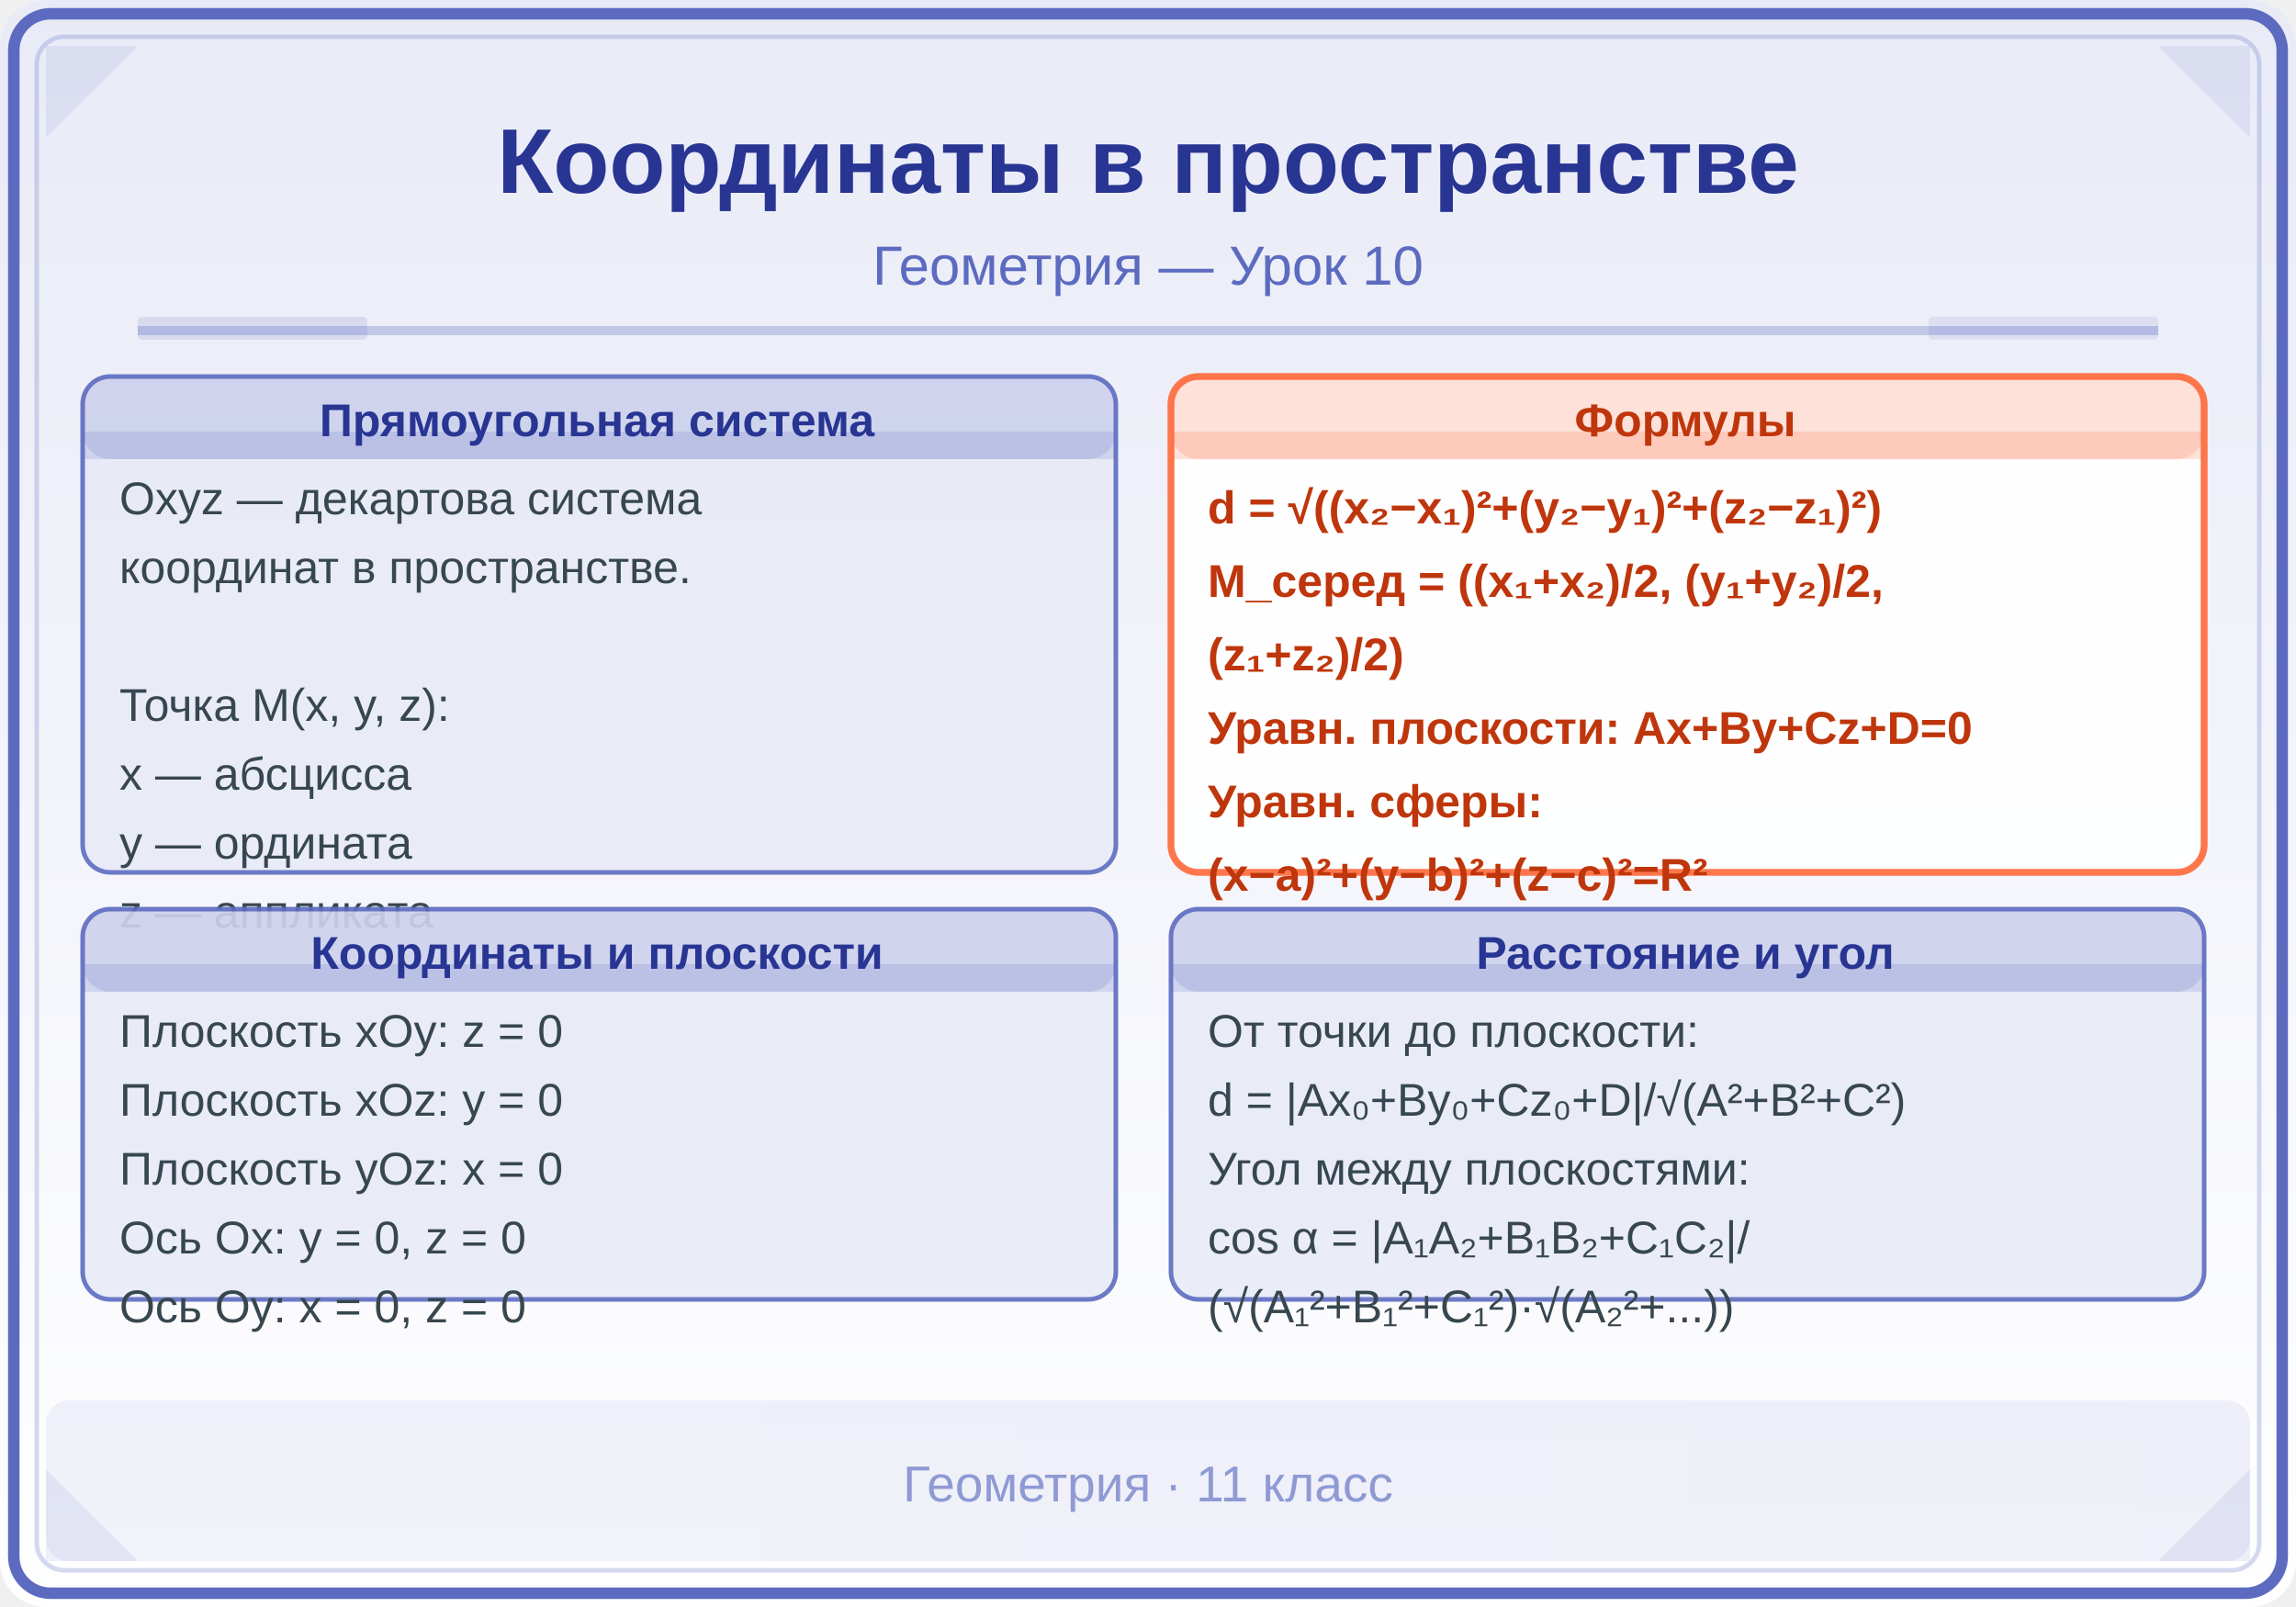
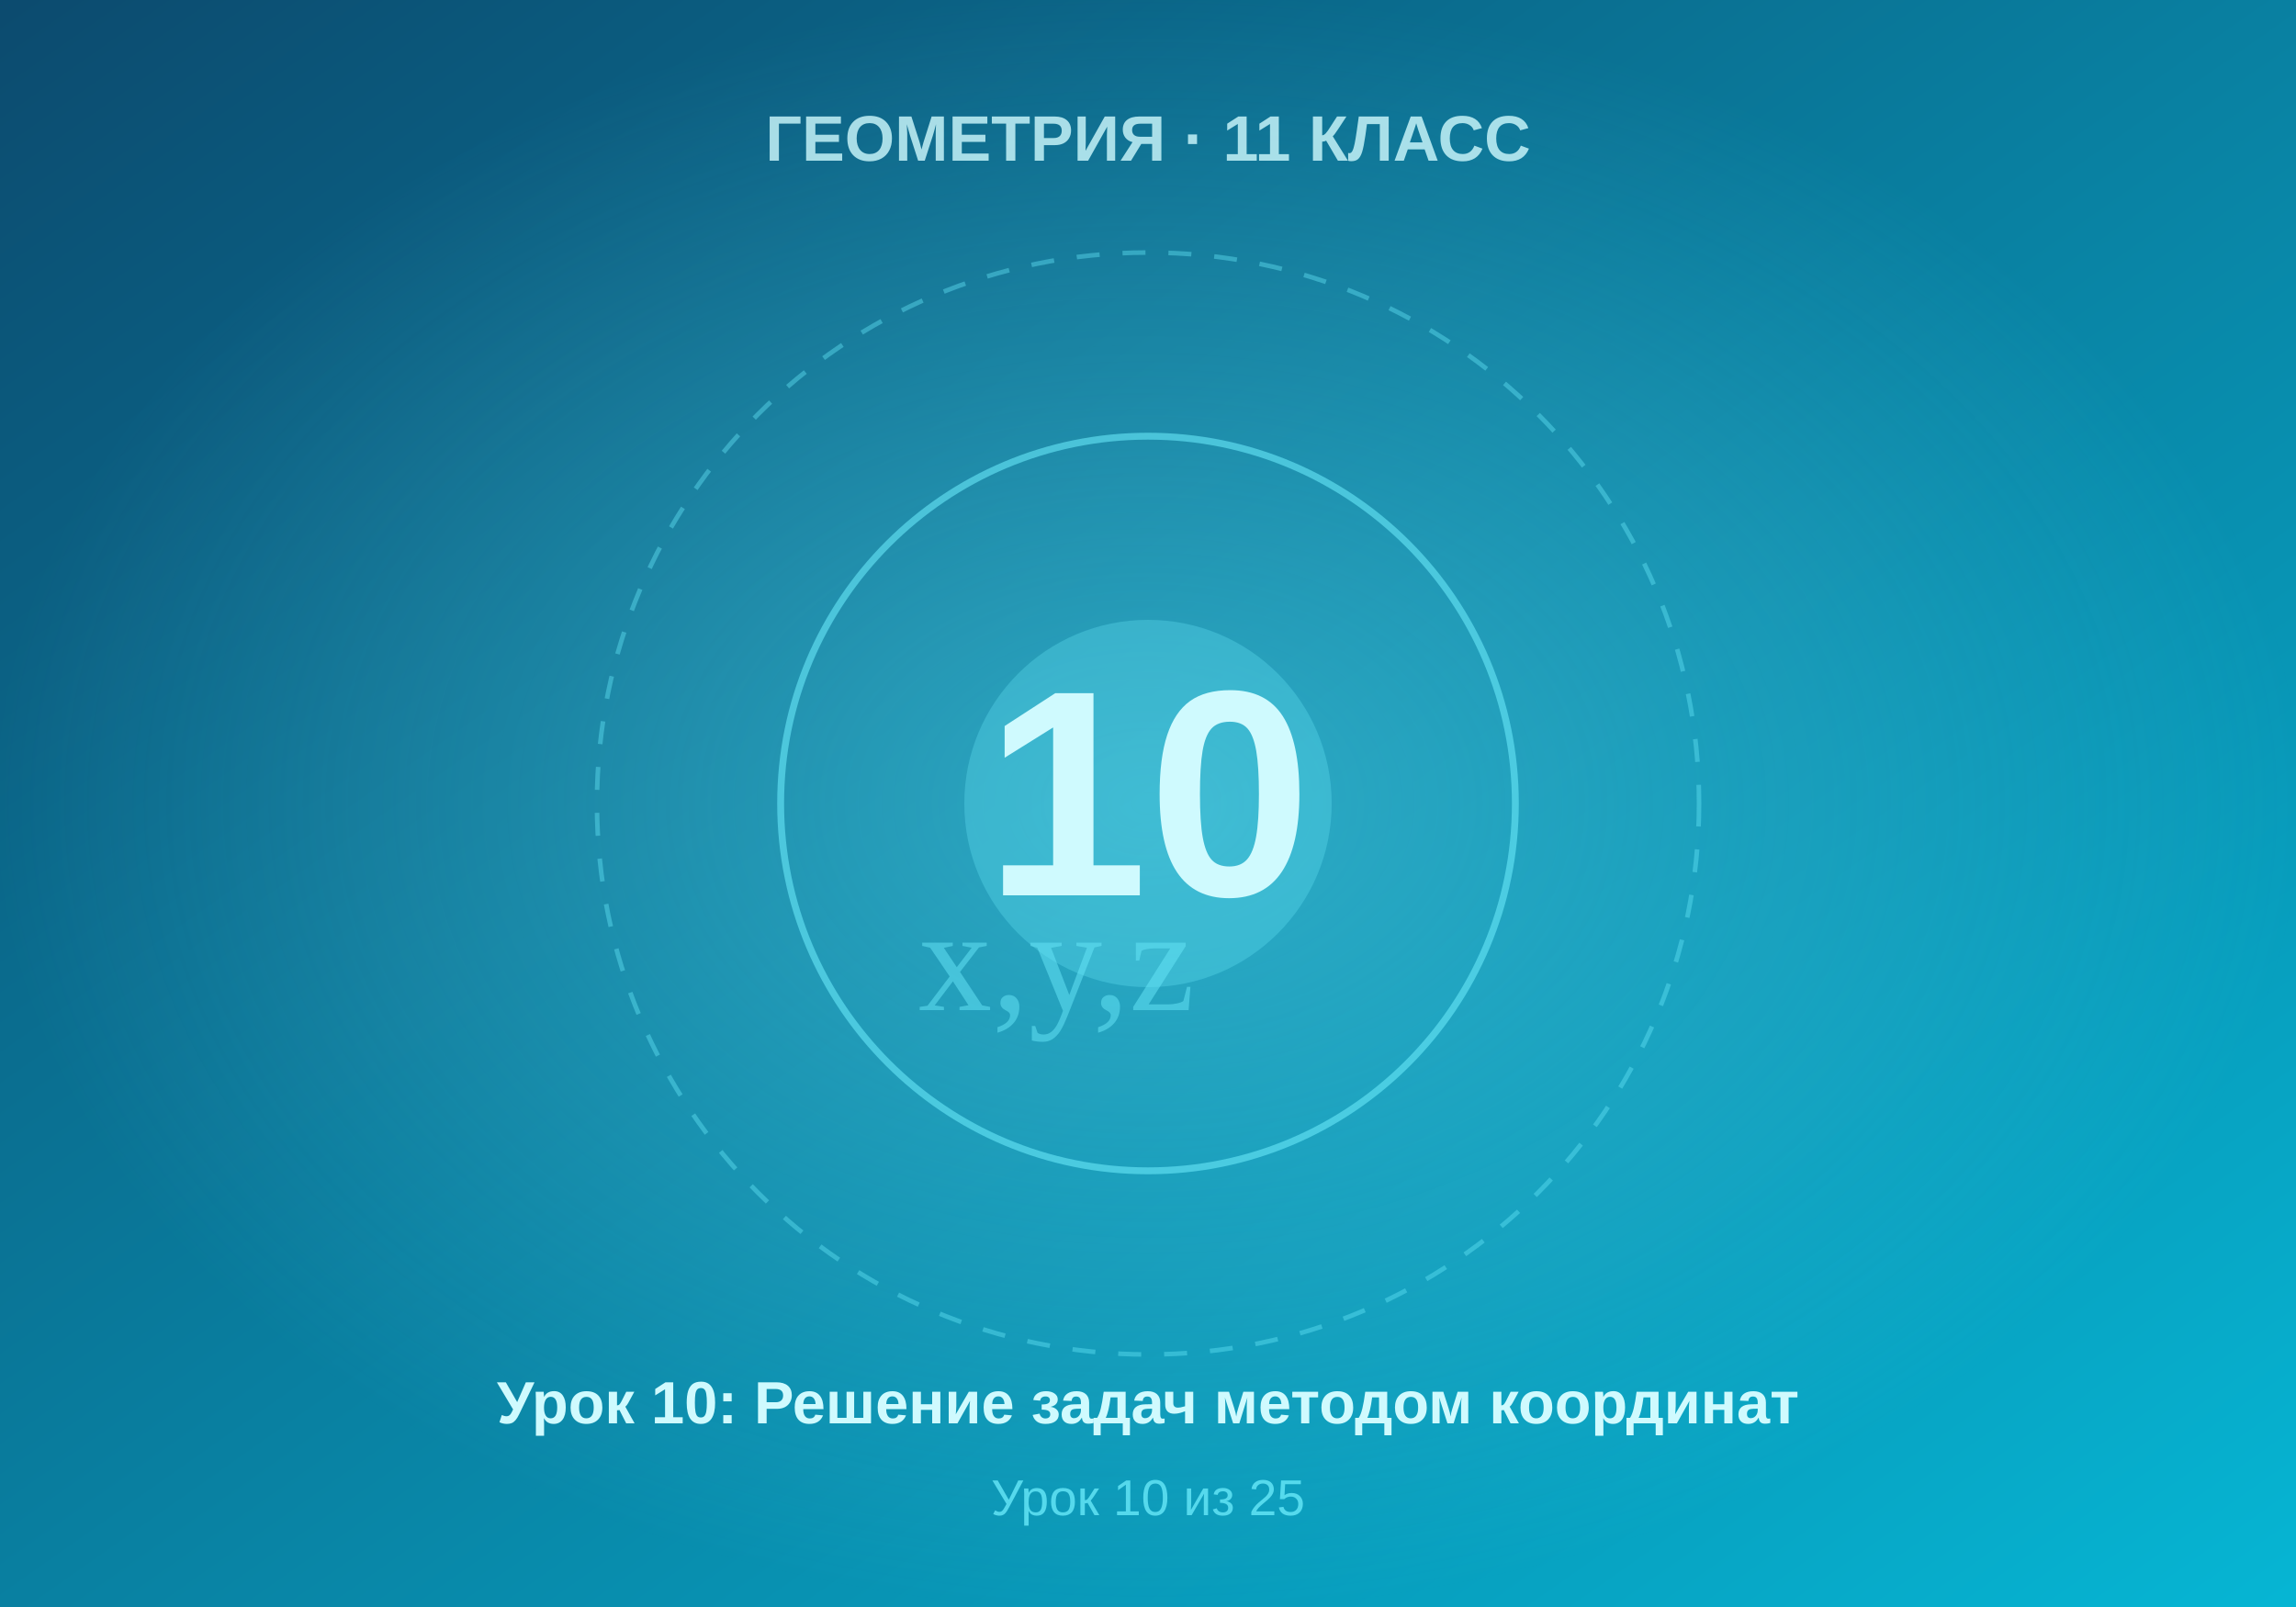
- <svg xmlns="http://www.w3.org/2000/svg" viewBox="0 0 500 350">
+ <svg xmlns="http://www.w3.org/2000/svg" viewBox="0 0 500 350" width="500" height="350">
  <defs>
-     <linearGradient id="bgGrad" x1="0" y1="0" x2="0" y2="1">
-       <stop offset="0%" stop-color="#E8EAF6" />
-       <stop offset="100%" stop-color="#FFFFFF" />
+     <linearGradient id="bgGrad" x1="0%" y1="0%" x2="100%" y2="100%">
+       <stop offset="0%" style="stop-color:#0c4a6e" />
+       <stop offset="100%" style="stop-color:#06b6d4" />
    </linearGradient>
-     <linearGradient id="panelGrad" x1="0" y1="0" x2="1" y2="0">
-       <stop offset="0%" stop-color="#5C6BC0" />
-       <stop offset="100%" stop-color="#3F51B5" />
-     </linearGradient>
+     <radialGradient id="centerGlow" cx="50%" cy="50%" r="50%">
+       <stop offset="0%" style="stop-color:#67e8f9;stop-opacity:0.4" />
+       <stop offset="100%" style="stop-color:#67e8f9;stop-opacity:0" />
+     </radialGradient>
  </defs>
-   <rect width="500" height="350" fill="url(#bgGrad)" rx="10" />
-   <rect x="3" y="3" width="494" height="344" rx="8" fill="none" stroke="#5C6BC0" stroke-width="2.5" />
-   <rect x="8" y="8" width="484" height="334" rx="6" fill="none" stroke="#5C6BC0" stroke-width="1" opacity="0.25" />
-   <polygon points="10,10 30,10 10,30" fill="#5C6BC0" opacity="0.10" />
-   <polygon points="490,10 470,10 490,30" fill="#5C6BC0" opacity="0.10" />
-   <polygon points="10,340 30,340 10,320" fill="#5C6BC0" opacity="0.10" />
-   <polygon points="490,340 470,340 490,320" fill="#5C6BC0" opacity="0.10" />
-   <text x="250" y="42" font-family="Arial,sans-serif" font-size="20" font-weight="bold" fill="#283593" text-anchor="middle">Координаты в пространстве</text>
-   <text x="250" y="62" font-family="Arial,sans-serif" font-size="12" fill="#5C6BC0" text-anchor="middle">Геометрия — Урок 10</text>
-   <line x1="30" y1="72" x2="470" y2="72" stroke="#5C6BC0" stroke-width="2" opacity="0.3" />
-   <rect x="30" y="69" width="50" height="5" fill="#5C6BC0" opacity="0.15" rx="1" />
-   <rect x="420" y="69" width="50" height="5" fill="#3F51B5" opacity="0.10" rx="1" />
-   <rect x="18" y="82" width="225" height="108" fill="#E8EAF6" rx="6" stroke="#5C6BC0" stroke-width="1" opacity="0.9" />
-   <rect x="18" y="82" width="225" height="18" fill="#5C6BC0" rx="6" opacity="0.18" />
-   <rect x="18" y="94" width="225" height="6" fill="#5C6BC0" opacity="0.18" />
-   <text x="130" y="95" font-family="Arial,sans-serif" font-size="10" font-weight="bold" fill="#283593" text-anchor="middle">Прямоугольная система</text>
-   <text x="26" y="112" font-family="Arial,sans-serif" font-size="10" fill="#37474F">Oxyz — декартова система</text>
-   <text x="26" y="127" font-family="Arial,sans-serif" font-size="10" fill="#37474F">координат в пространстве.</text>
-   <text x="26" y="142" font-family="Arial,sans-serif" font-size="10" fill="#37474F" />
-   <text x="26" y="157" font-family="Arial,sans-serif" font-size="10" fill="#37474F">Точка M(x, y, z):</text>
-   <text x="26" y="172" font-family="Arial,sans-serif" font-size="10" fill="#37474F">  x — абсцисса</text>
-   <text x="26" y="187" font-family="Arial,sans-serif" font-size="10" fill="#37474F">  y — ордината</text>
-   <text x="26" y="202" font-family="Arial,sans-serif" font-size="10" fill="#37474F">  z — аппликата</text>
-   <rect x="255" y="82" width="225" height="108" fill="#FFFFFF" rx="6" stroke="#FF7043" stroke-width="1.5" opacity="0.95" />
-   <rect x="255" y="82" width="225" height="18" fill="#FF7043" rx="6" opacity="0.2" />
-   <rect x="255" y="94" width="225" height="6" fill="#FF7043" opacity="0.2" />
-   <text x="367" y="95" font-family="Arial,sans-serif" font-size="10" font-weight="bold" fill="#BF360C" text-anchor="middle">Формулы</text>
-   <text x="263" y="114" font-family="Arial,sans-serif" font-size="10" fill="#BF360C" font-weight="bold">d = √((x₂−x₁)²+(y₂−y₁)²+(z₂−z₁)²)</text>
-   <text x="263" y="130" font-family="Arial,sans-serif" font-size="10" fill="#BF360C" font-weight="bold">M_серед = ((x₁+x₂)/2, (y₁+y₂)/2,</text>
-   <text x="263" y="146" font-family="Arial,sans-serif" font-size="10" fill="#BF360C" font-weight="bold">           (z₁+z₂)/2)</text>
-   <text x="263" y="162" font-family="Arial,sans-serif" font-size="10" fill="#BF360C" font-weight="bold">Уравн. плоскости: Ax+By+Cz+D=0</text>
-   <text x="263" y="178" font-family="Arial,sans-serif" font-size="10" fill="#BF360C" font-weight="bold">Уравн. сферы:</text>
-   <text x="263" y="194" font-family="Arial,sans-serif" font-size="10" fill="#BF360C" font-weight="bold">  (x−a)²+(y−b)²+(z−c)²=R²</text>
-   <rect x="18" y="198" width="225" height="85" fill="#E8EAF6" rx="6" stroke="#5C6BC0" stroke-width="1" opacity="0.9" />
-   <rect x="18" y="198" width="225" height="18" fill="#5C6BC0" rx="6" opacity="0.18" />
-   <rect x="18" y="210" width="225" height="6" fill="#5C6BC0" opacity="0.18" />
-   <text x="130" y="211" font-family="Arial,sans-serif" font-size="10" font-weight="bold" fill="#283593" text-anchor="middle">Координаты и плоскости</text>
-   <text x="26" y="228" font-family="Arial,sans-serif" font-size="10" fill="#37474F">Плоскость xOy: z = 0</text>
-   <text x="26" y="243" font-family="Arial,sans-serif" font-size="10" fill="#37474F">Плоскость xOz: y = 0</text>
-   <text x="26" y="258" font-family="Arial,sans-serif" font-size="10" fill="#37474F">Плоскость yOz: x = 0</text>
-   <text x="26" y="273" font-family="Arial,sans-serif" font-size="10" fill="#37474F">Ось Ox: y = 0, z = 0</text>
-   <text x="26" y="288" font-family="Arial,sans-serif" font-size="10" fill="#37474F">Ось Oy: x = 0, z = 0</text>
-   <rect x="255" y="198" width="225" height="85" fill="#E8EAF6" rx="6" stroke="#5C6BC0" stroke-width="1" opacity="0.9" />
-   <rect x="255" y="198" width="225" height="18" fill="#5C6BC0" rx="6" opacity="0.18" />
-   <rect x="255" y="210" width="225" height="6" fill="#5C6BC0" opacity="0.18" />
-   <text x="367" y="211" font-family="Arial,sans-serif" font-size="10" font-weight="bold" fill="#283593" text-anchor="middle">Расстояние и угол</text>
-   <text x="263" y="228" font-family="Arial,sans-serif" font-size="10" fill="#37474F">От точки до плоскости:</text>
-   <text x="263" y="243" font-family="Arial,sans-serif" font-size="10" fill="#37474F">  d = |Ax₀+By₀+Cz₀+D|/√(A²+B²+C²)</text>
-   <text x="263" y="258" font-family="Arial,sans-serif" font-size="10" fill="#37474F">Угол между плоскостями:</text>
-   <text x="263" y="273" font-family="Arial,sans-serif" font-size="10" fill="#37474F">  cos α = |A₁A₂+B₁B₂+C₁C₂|/</text>
-   <text x="263" y="288" font-family="Arial,sans-serif" font-size="10" fill="#37474F">         (√(A₁²+B₁²+C₁²)·√(A₂²+...))</text>
-   <rect x="10" y="305" width="480" height="35" fill="url(#panelGrad)" opacity="0.08" rx="5" />
-   <text x="250" y="327" font-family="Arial,sans-serif" font-size="11" fill="#5C6BC0" text-anchor="middle" opacity="0.65">Геометрия · 11 класс</text>
+   <rect width="500" height="350" fill="url(#bgGrad)" />
+   <rect width="500" height="350" fill="url(#centerGlow)" />
+   <circle cx="250" cy="175" r="120" fill="none" stroke="#67e8f9" stroke-width="1" stroke-dasharray="5,5" opacity="0.4" />
+   <circle cx="250" cy="175" r="80" fill="none" stroke="#67e8f9" stroke-width="1.5" opacity="0.6" />
+   <circle cx="250" cy="175" r="40" fill="#67e8f9" opacity="0.3" />
+   <text x="250" y="195" font-family="Arial, sans-serif" font-size="64" font-weight="bold" fill="#cffafe" text-anchor="middle">10</text>
+   <text x="250" y="35" font-family="Arial, sans-serif" font-size="14" font-weight="bold" fill="#cffafe" text-anchor="middle" opacity="0.8">ГЕОМЕТРИЯ · 11 КЛАСС</text>
+   <text x="250" y="310" font-family="Arial, sans-serif" font-size="13" font-weight="bold" fill="#cffafe" text-anchor="middle">Урок 10: Решение задач методом координат</text>
+   <text x="250" y="330" font-family="Arial, sans-serif" font-size="11" fill="#67e8f9" text-anchor="middle" opacity="0.8">Урок 10 из 25</text>
+   <text x="200" y="220" font-size="32" fill="#67e8f9" opacity="0.5">x,y,z</text>
</svg>
